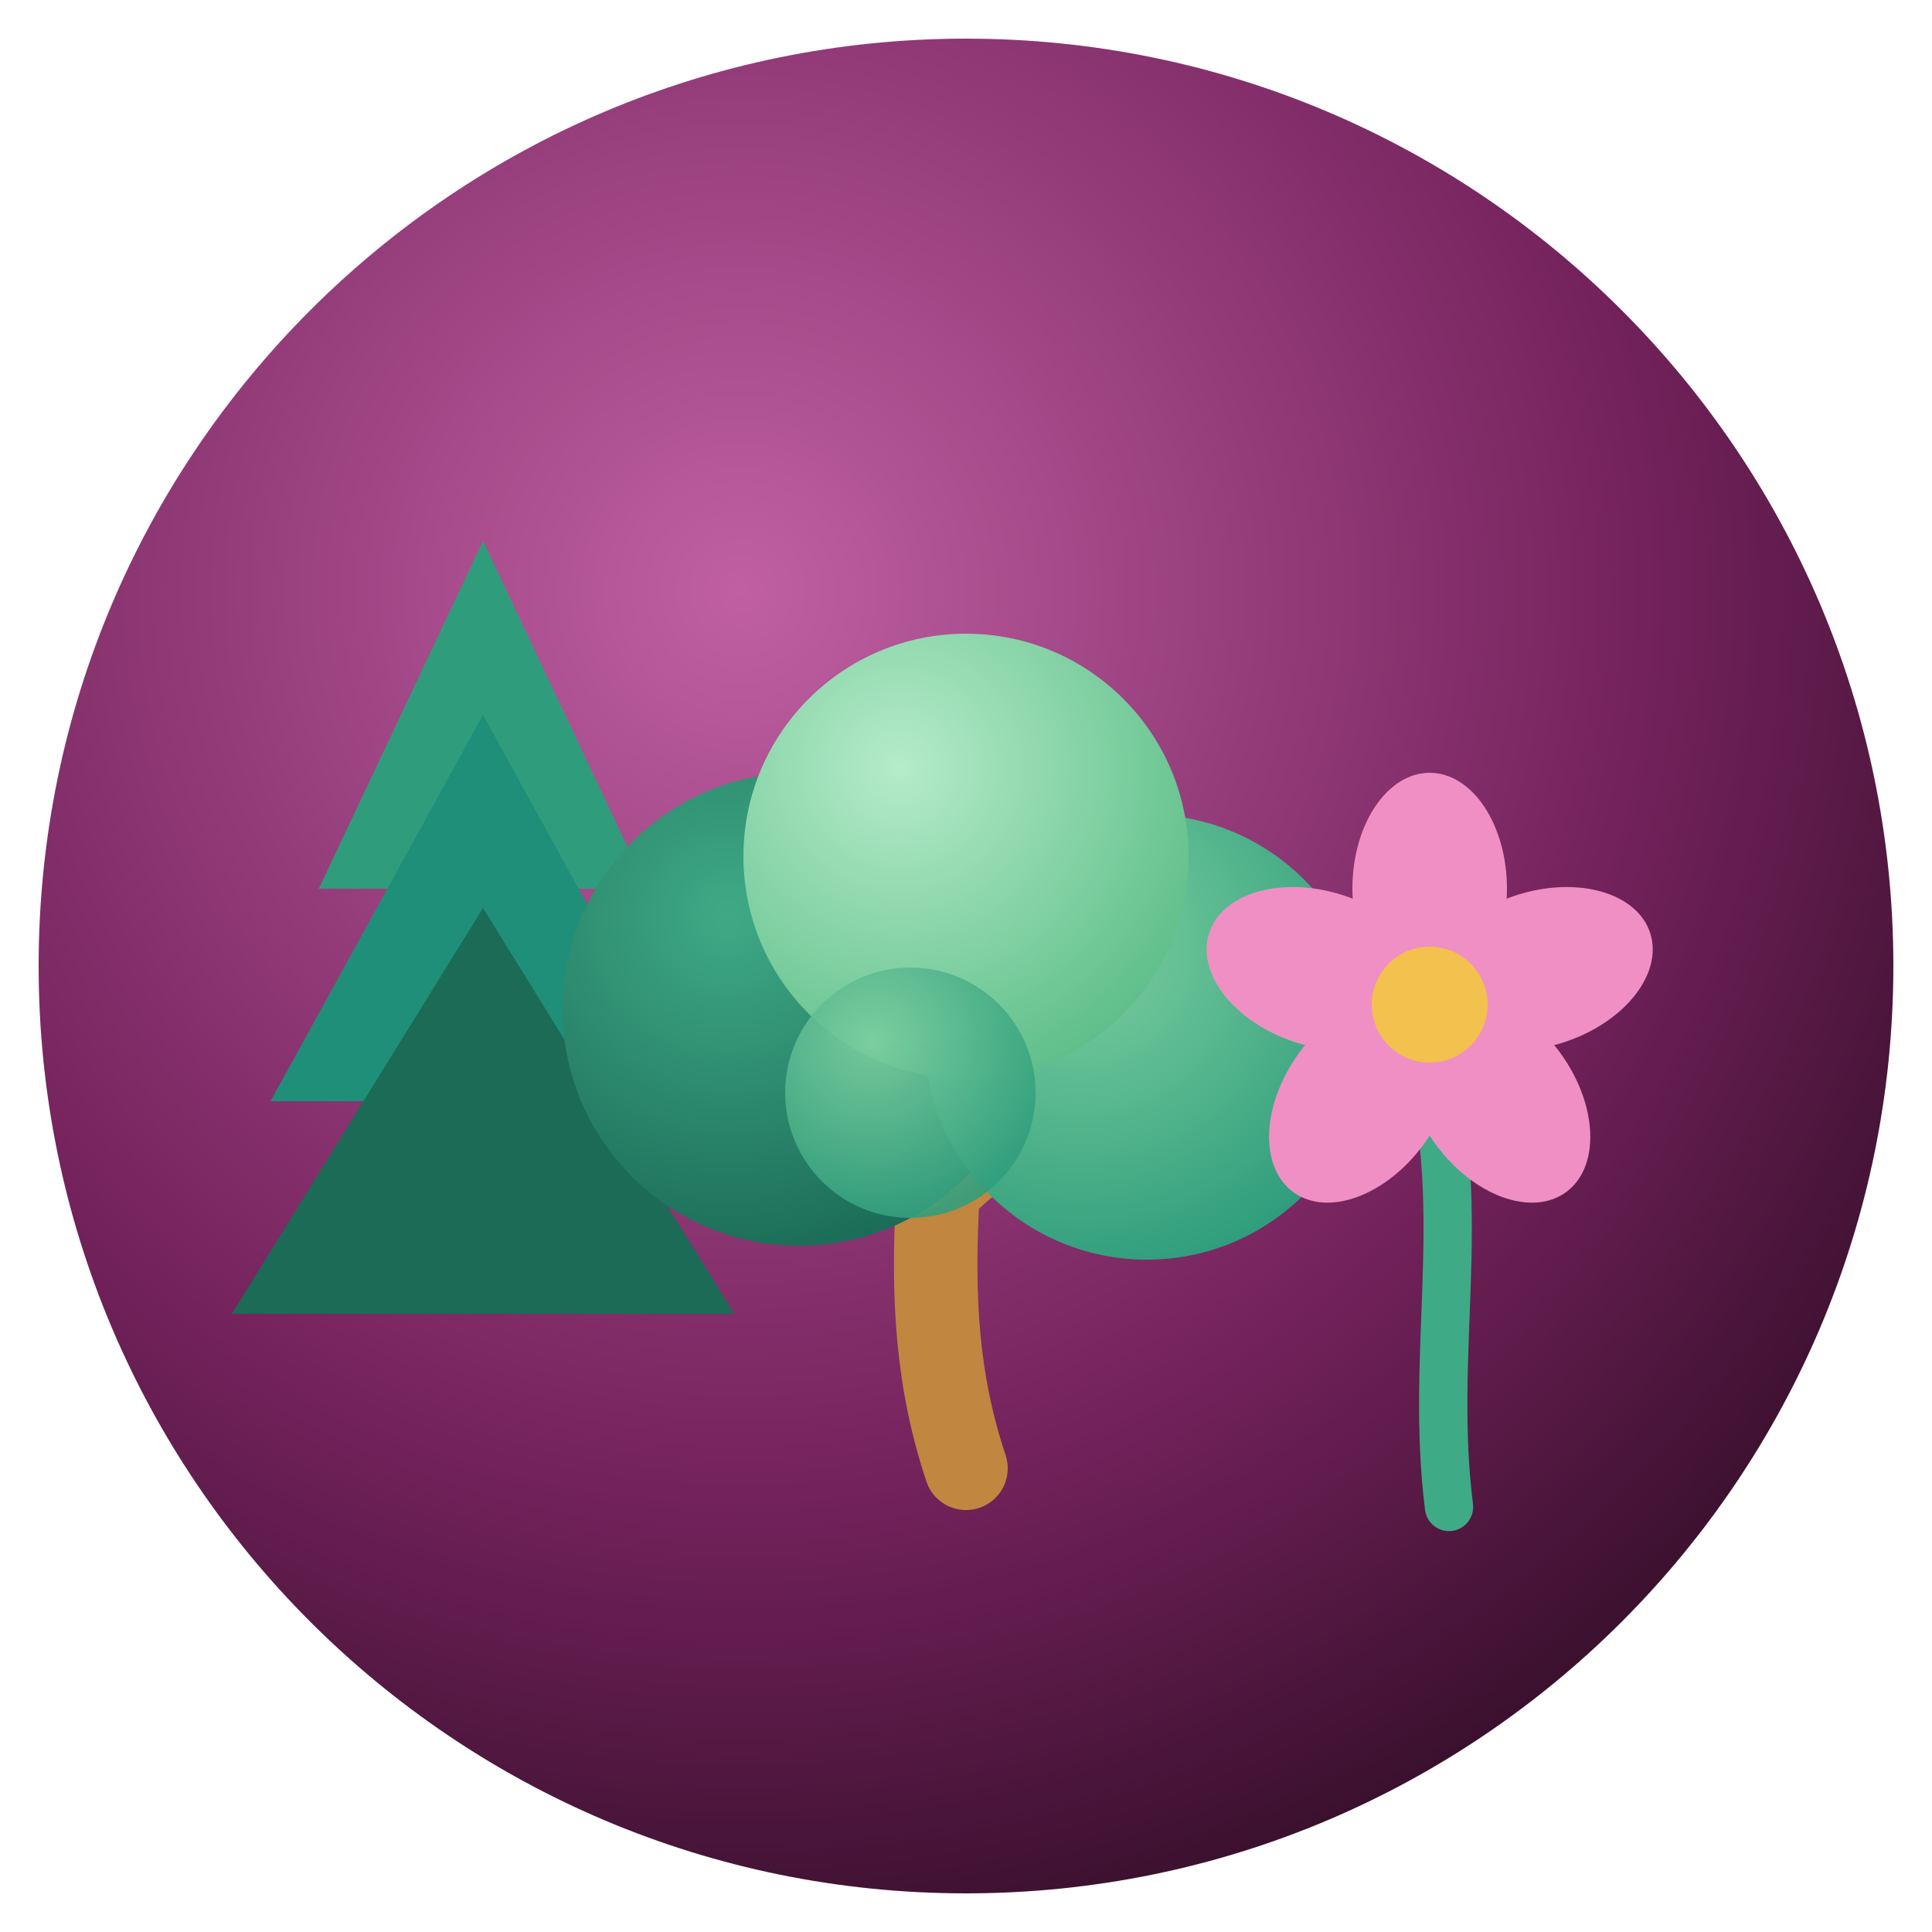
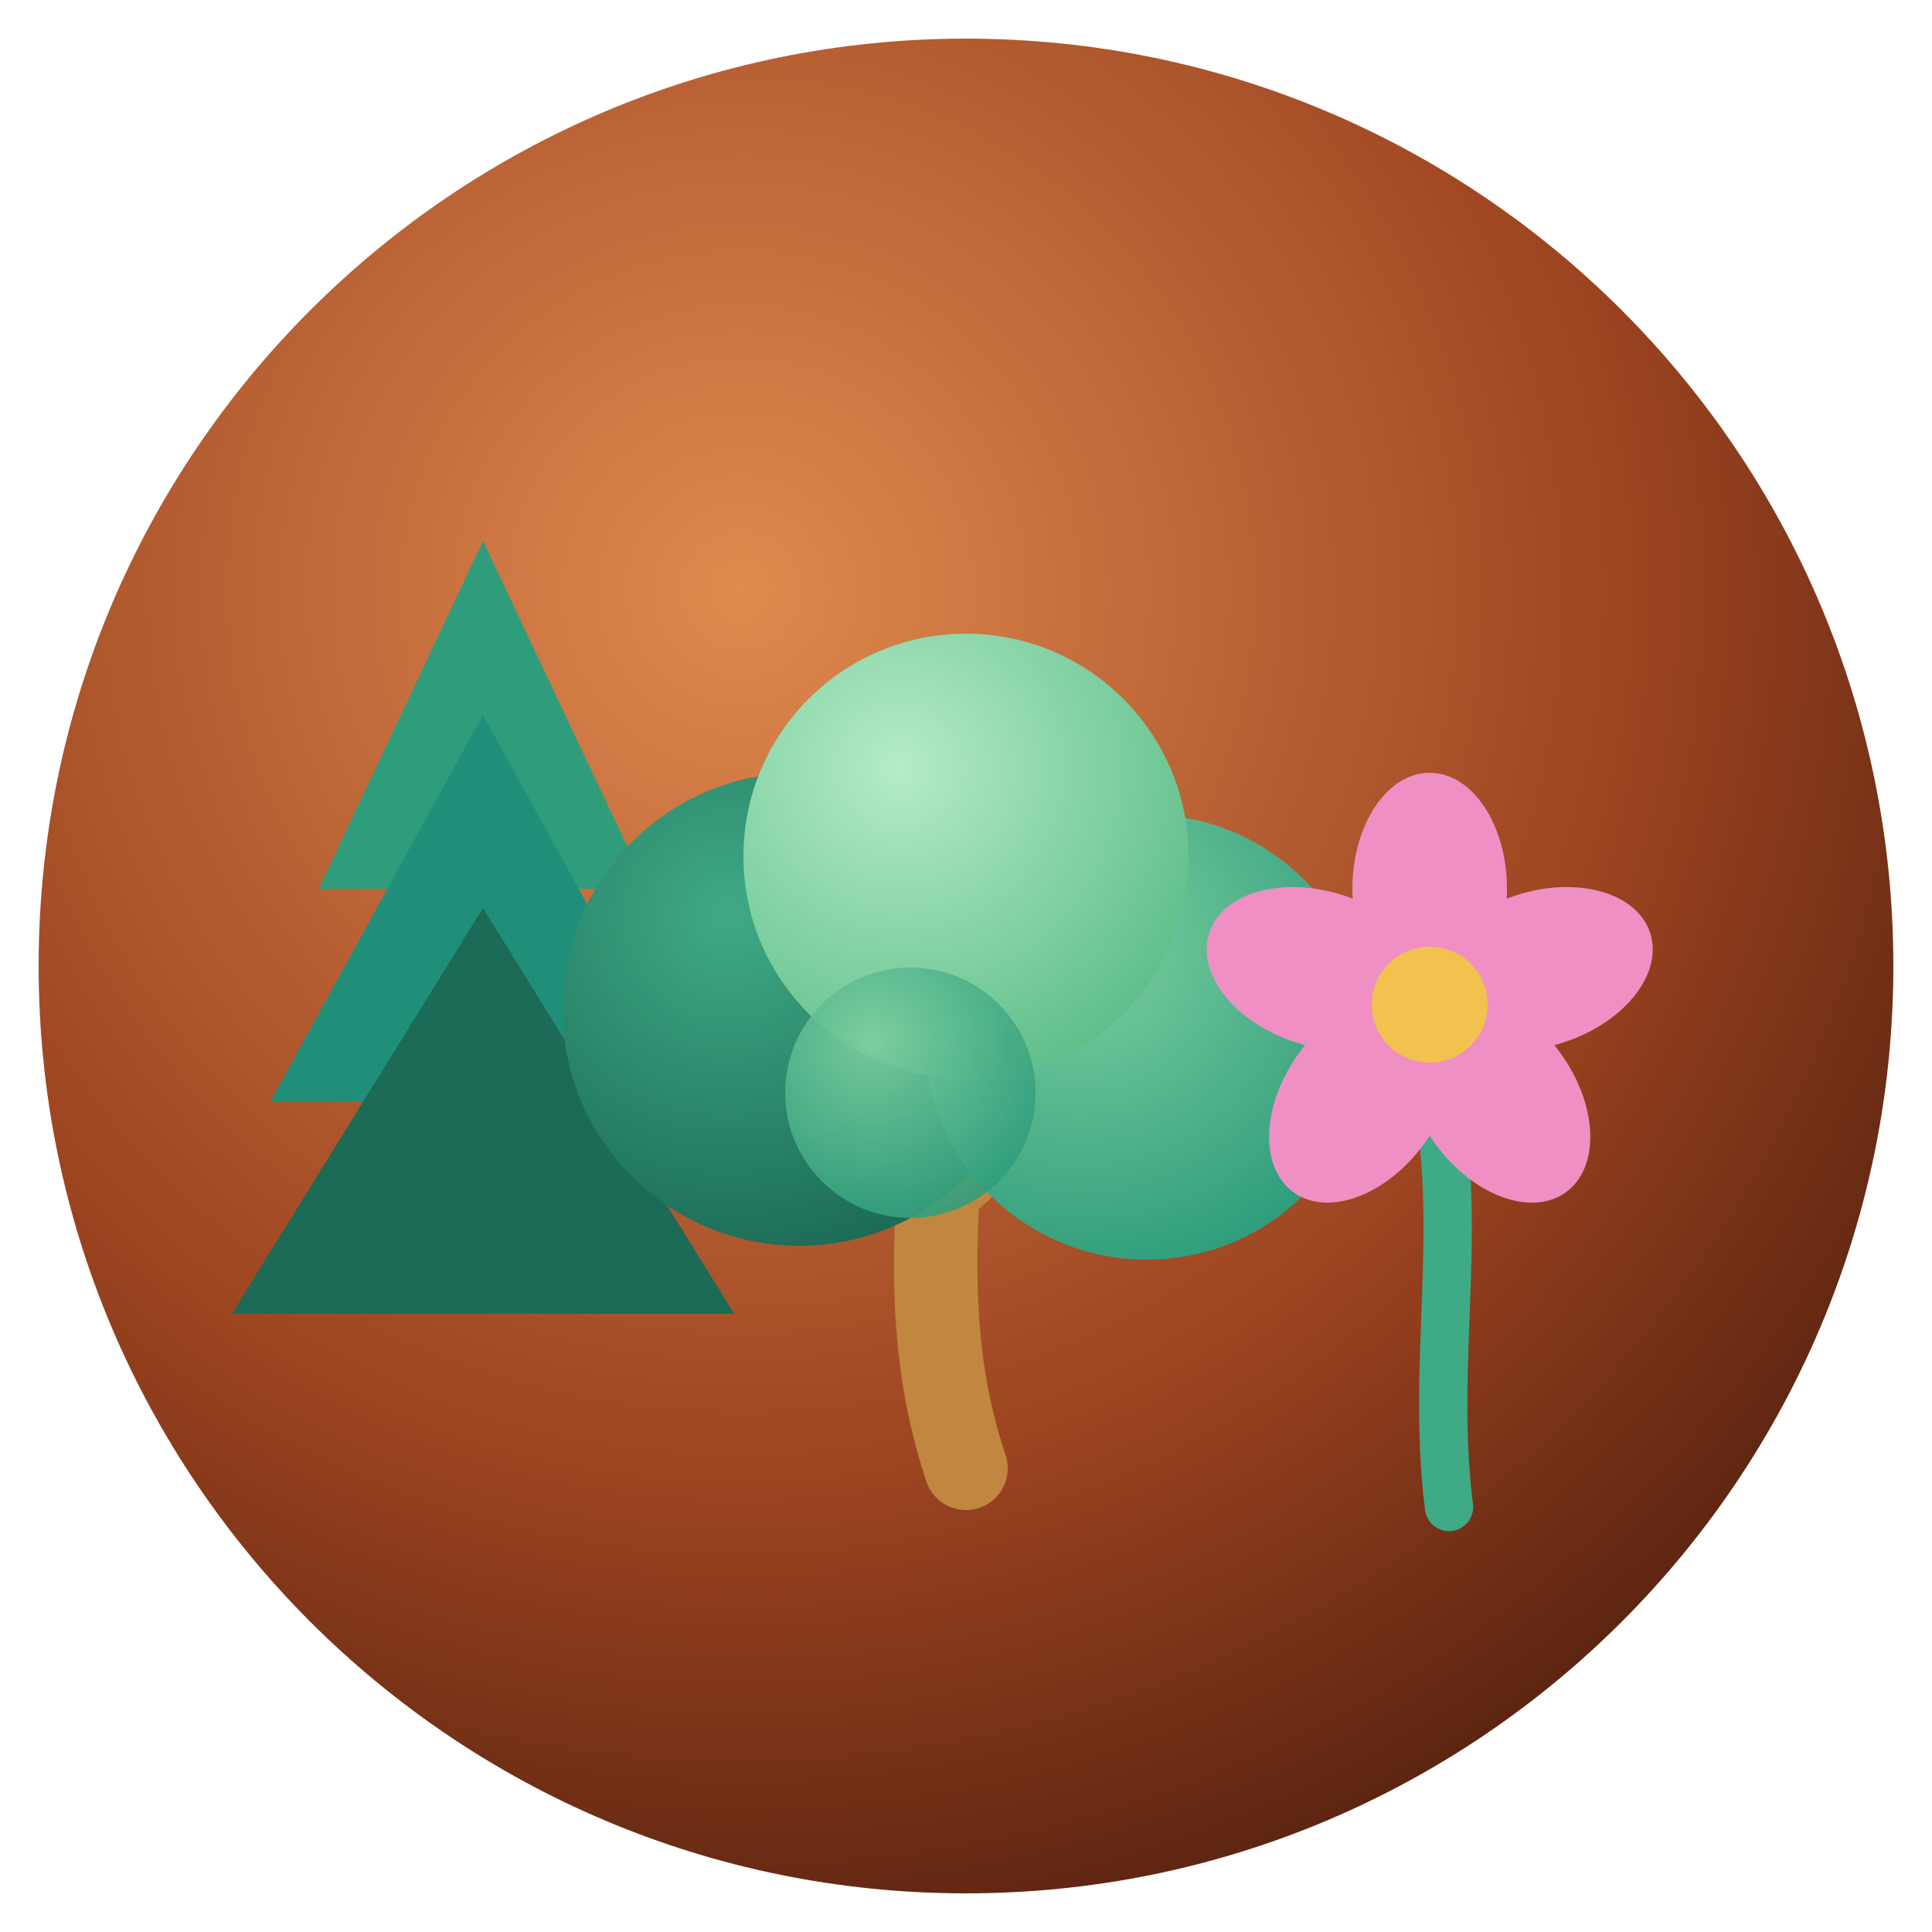
<svg xmlns="http://www.w3.org/2000/svg" viewBox="0 0 200 200">
  <defs>
    <radialGradient id="disc" cx="38%" cy="30%" r="80%">
-       <stop offset="0%" stop-color="#c060a3" />
-       <stop offset="60%" stop-color="#74225c" />
-       <stop offset="100%" stop-color="#2a0b21" />
+       <stop offset="0%" stop-color="#e08a4f" />
+       <stop offset="60%" stop-color="#9c4320" />
+       <stop offset="100%" stop-color="#4a1c0c" />
    </radialGradient>
    <radialGradient id="c1" cx="35%" cy="30%" r="75%">
      <stop offset="0%" stop-color="#3faa86" />
      <stop offset="100%" stop-color="#1b6b57" />
    </radialGradient>
    <radialGradient id="c2" cx="35%" cy="30%" r="75%">
      <stop offset="0%" stop-color="#7ccf9f" />
      <stop offset="100%" stop-color="#2f9d7c" />
    </radialGradient>
    <radialGradient id="c3" cx="35%" cy="30%" r="75%">
      <stop offset="0%" stop-color="#b5ebc9" />
      <stop offset="100%" stop-color="#5fbf8a" />
    </radialGradient>
  </defs>
  <circle cx="100" cy="100" r="96" fill="url(#disc)" />
  <path d="M50 56 L33 92 H67 Z" fill="#2f9d7c" />
  <path d="M50 74 L28 114 H72 Z" fill="#1f8f7a" />
  <path d="M50 94 L24 136 H76 Z" fill="#1b6b57" />
  <g transform="translate(100 152) scale(0.72) translate(-100 -152)">
    <path d="M100 152 C96 140 95 128 96 112 C90 106 78 100 72 92 M96 112 C104 104 112 100 122 96" fill="none" stroke="#c1863f" stroke-width="12" stroke-linecap="round" stroke-linejoin="round" />
    <circle cx="76" cy="86" r="34" fill="url(#c1)" />
    <circle cx="126" cy="90" r="32" fill="url(#c2)" />
    <circle cx="100" cy="64" r="32" fill="url(#c3)" />
    <circle cx="92" cy="98" r="18" fill="url(#c2)" opacity="0.9" />
  </g>
  <path d="M150 156 C148 140 152 126 148 110" fill="none" stroke="#3faa86" stroke-width="5" stroke-linecap="round" />
  <g fill="#f08fc4">
    <ellipse cx="148" cy="92" rx="8" ry="12" />
    <ellipse cx="148" cy="92" rx="8" ry="12" transform="rotate(72 148 104)" />
    <ellipse cx="148" cy="92" rx="8" ry="12" transform="rotate(144 148 104)" />
    <ellipse cx="148" cy="92" rx="8" ry="12" transform="rotate(216 148 104)" />
    <ellipse cx="148" cy="92" rx="8" ry="12" transform="rotate(288 148 104)" />
  </g>
  <circle cx="148" cy="104" r="6" fill="#f2c14e" />
</svg>
